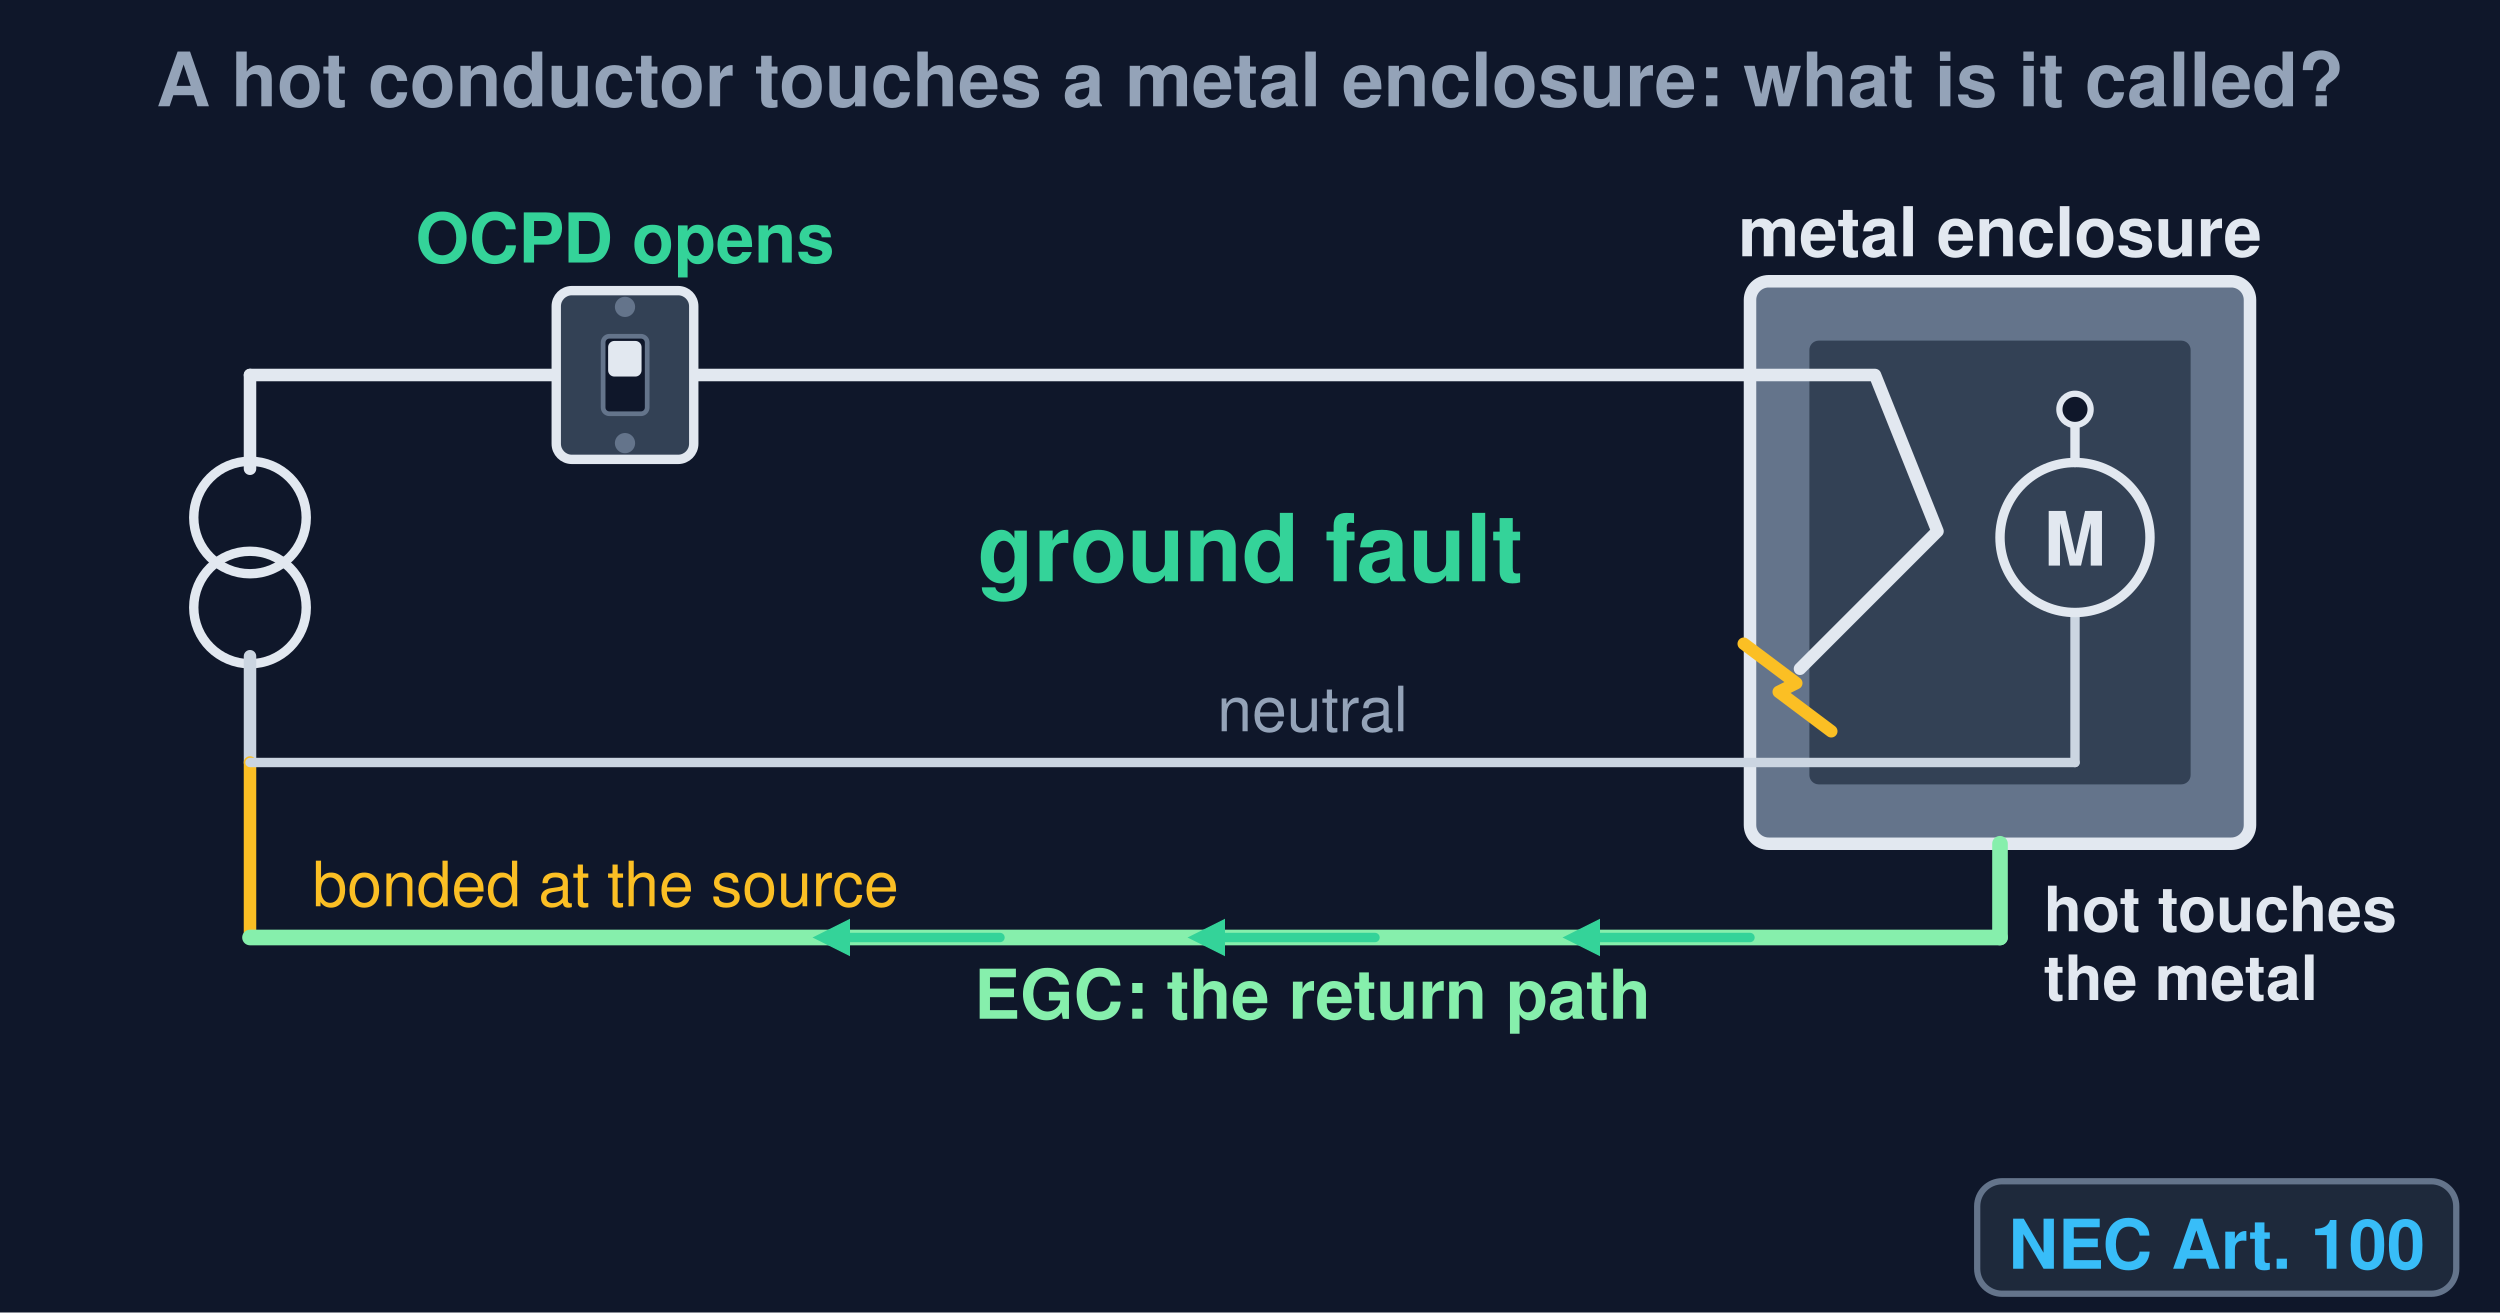
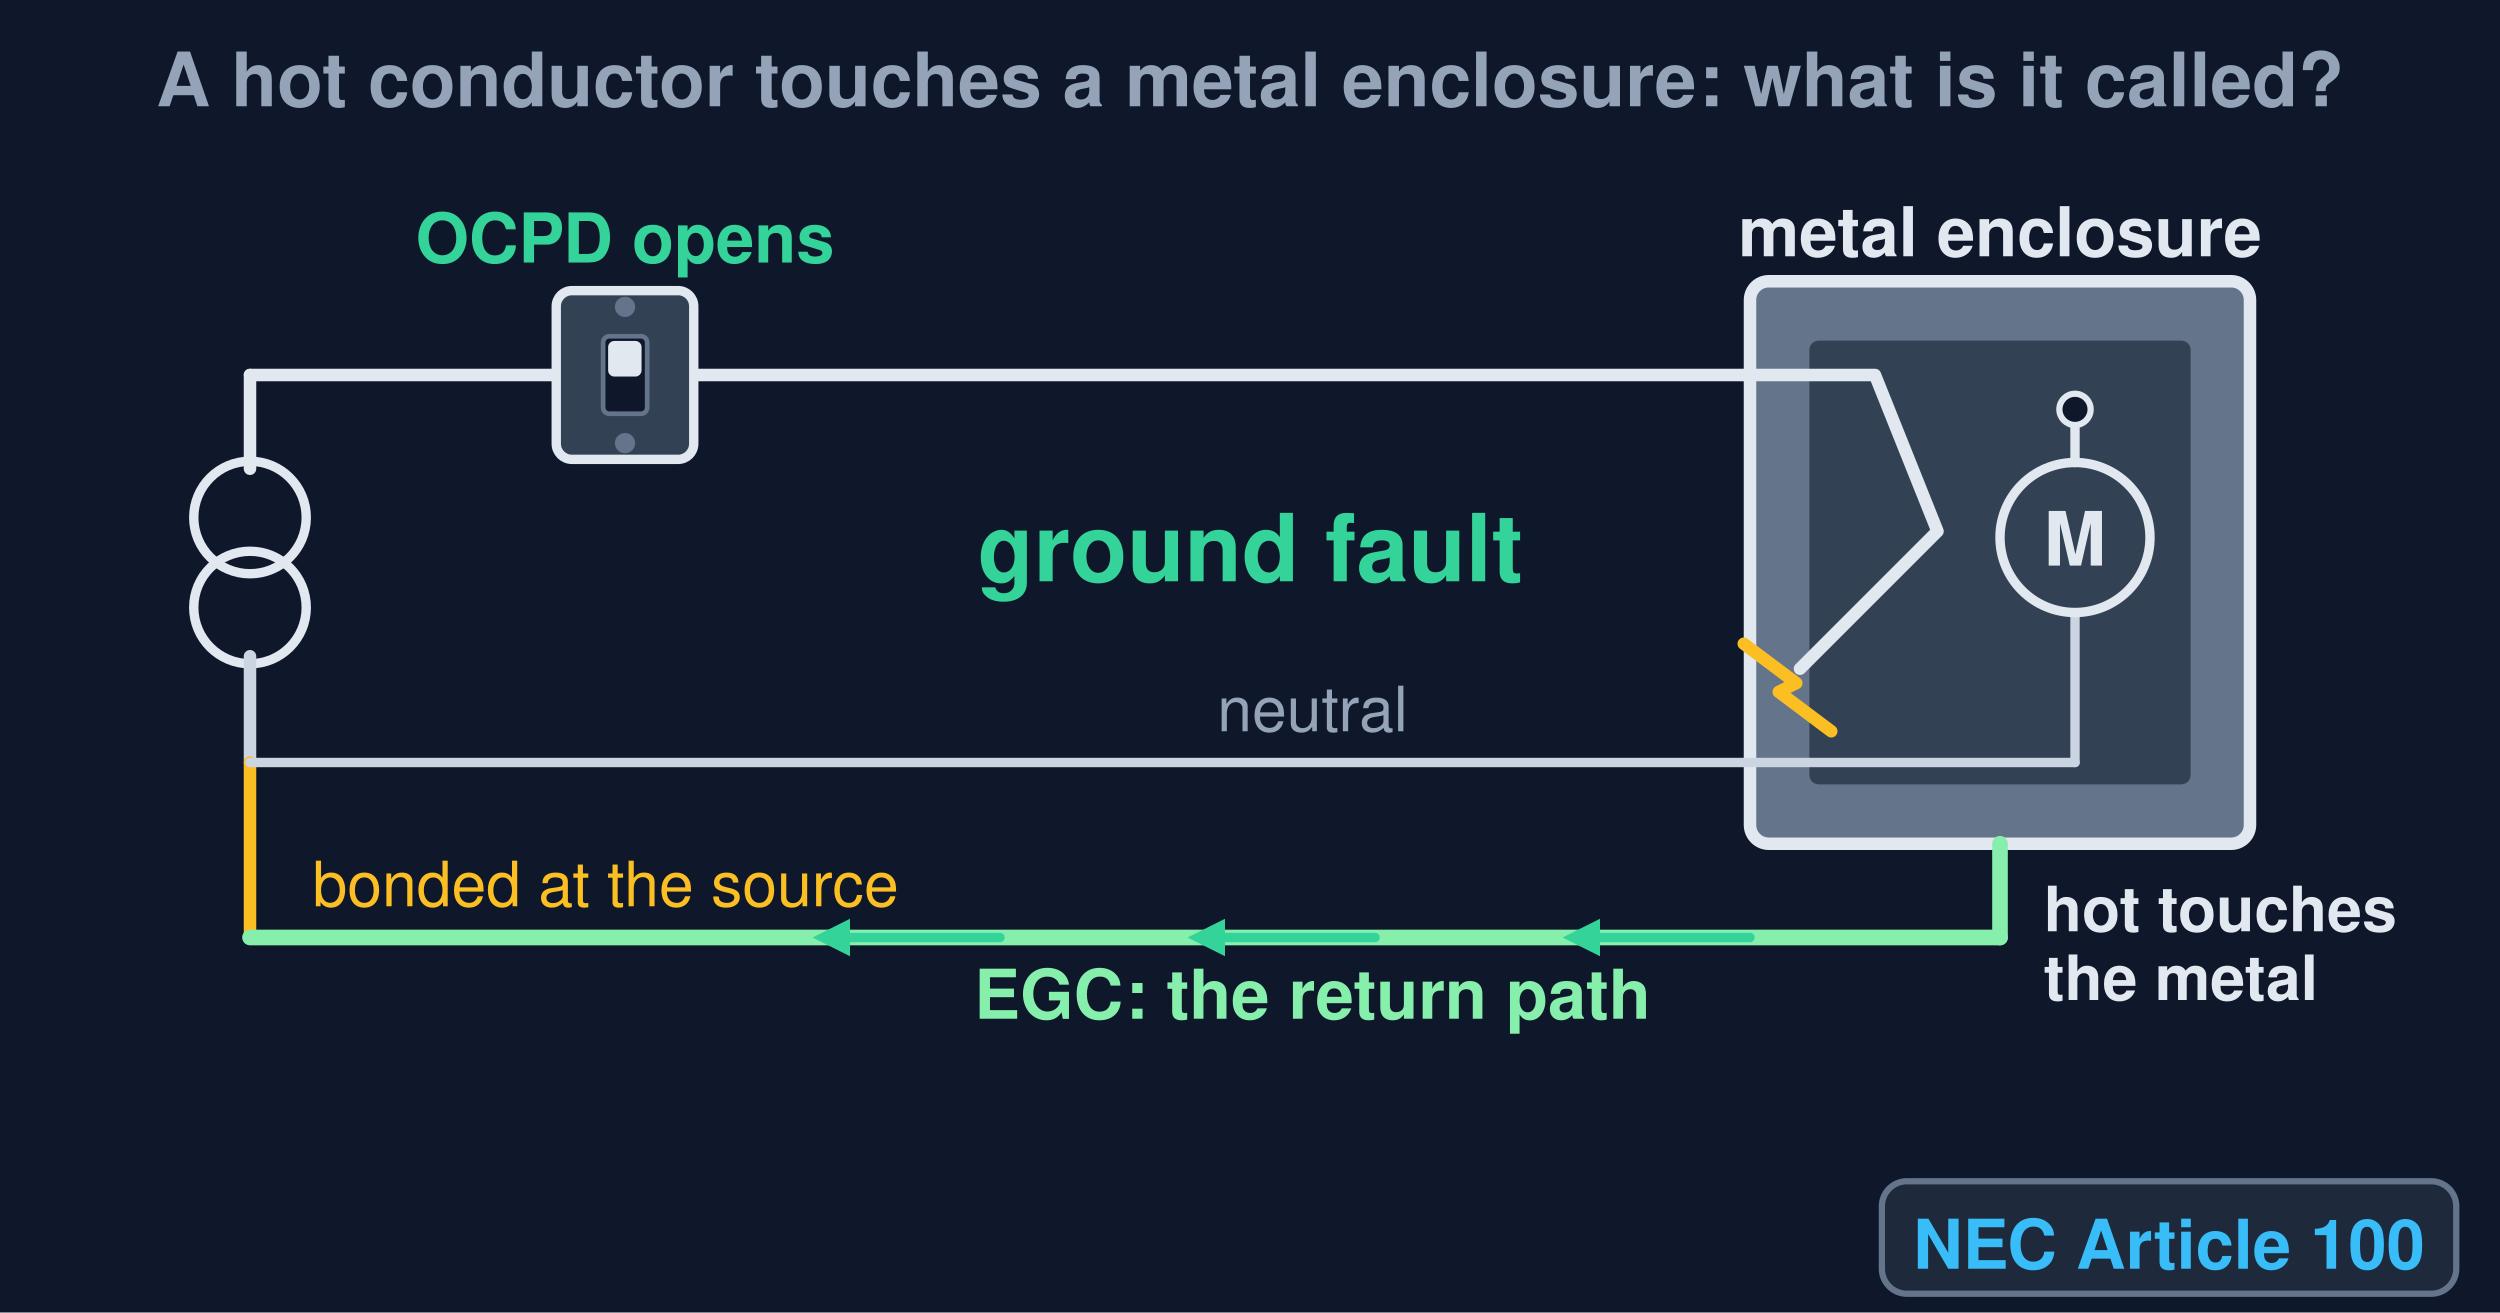
<svg xmlns="http://www.w3.org/2000/svg" width="800" height="420" viewBox="0 0 800 420">
  <rect x="0.0" y="0.0" width="800.0" height="420.0" rx="0" fill="#0f172a" fill-opacity="1.0" stroke="none" stroke-width="2" />
  <text x="400.0" y="34.0" font-family="Helvetica, Arial, sans-serif" font-size="24" font-weight="bold" fill="#94a3b8" text-anchor="middle">A hot conductor touches a metal enclosure: what is it called?</text>
  <circle cx="80.0" cy="165.6" r="18" fill="none" stroke="#e2e8f0" stroke-width="3" />
  <circle cx="80.0" cy="194.4" r="18" fill="none" stroke="#e2e8f0" stroke-width="3" />
  <line x1="80.0" y1="150.0" x2="80.0" y2="120.0" stroke="#e2e8f0" stroke-width="4" stroke-linecap="round" stroke-opacity="1.0" />
  <line x1="80.0" y1="120.0" x2="560.0" y2="120.0" stroke="#e2e8f0" stroke-width="4" stroke-linecap="round" stroke-opacity="1.0" />
  <rect x="178.0" y="93.0" width="44.0" height="54.0" rx="5" fill="#334155" fill-opacity="1.0" stroke="#e2e8f0" stroke-width="3" />
  <circle cx="200.0" cy="98.2" r="3.24" fill="#64748b" stroke="none" stroke-width="2" />
  <circle cx="200.0" cy="141.8" r="3.24" fill="#64748b" stroke="none" stroke-width="2" />
  <rect x="193.0" y="107.6" width="14.1" height="24.8" rx="2" fill="#0f172a" fill-opacity="1.0" stroke="#64748b" stroke-width="1.5" />
  <rect x="194.6" y="109.1" width="10.7" height="11.4" rx="2" fill="#e2e8f0" fill-opacity="1.0" stroke="none" stroke-width="2" />
  <text x="200.0" y="84.0" font-family="Helvetica, Arial, sans-serif" font-size="22" font-weight="bold" fill="#34d399" text-anchor="middle">OCPD opens</text>
  <line x1="80.0" y1="210.0" x2="80.0" y2="244.0" stroke="#cbd5e1" stroke-width="4" stroke-linecap="round" stroke-opacity="1.0" />
  <text x="420.0" y="234.0" font-family="Helvetica, Arial, sans-serif" font-size="20" fill="#94a3b8" text-anchor="middle">neutral</text>
  <line x1="80.0" y1="244.0" x2="80.0" y2="300.0" stroke="#fbbf24" stroke-width="4" stroke-linecap="round" stroke-opacity="1.0" />
  <line x1="80.0" y1="300.0" x2="640.0" y2="300.0" stroke="#86efac" stroke-width="5" stroke-linecap="round" stroke-opacity="1.0" />
  <text x="100.0" y="290.0" font-family="Helvetica, Arial, sans-serif" font-size="20" fill="#fbbf24" text-anchor="start">bonded at the source</text>
  <text x="420.0" y="326.0" font-family="Helvetica, Arial, sans-serif" font-size="22" font-weight="bold" fill="#86efac" text-anchor="middle">EGC: the return path</text>
  <line x1="560.0" y1="300.0" x2="507.2" y2="300.0" stroke="#34d399" stroke-width="3" stroke-linecap="round" stroke-opacity="1.0" />
  <polygon points="500.0,300.0 512.0,294.0 512.0,306.0" fill="#34d399" fill-opacity="1.0" stroke="none" stroke-width="2" />
  <line x1="440.0" y1="300.0" x2="387.2" y2="300.0" stroke="#34d399" stroke-width="3" stroke-linecap="round" stroke-opacity="1.0" />
  <polygon points="380.0,300.0 392.0,294.0 392.0,306.0" fill="#34d399" fill-opacity="1.0" stroke="none" stroke-width="2" />
  <line x1="320.0" y1="300.0" x2="267.2" y2="300.0" stroke="#34d399" stroke-width="3" stroke-linecap="round" stroke-opacity="1.0" />
  <polygon points="260.0,300.0 272.0,294.0 272.0,306.0" fill="#34d399" fill-opacity="1.0" stroke="none" stroke-width="2" />
  <rect x="560.0" y="90.0" width="160.0" height="180.0" rx="6" fill="#64748b" fill-opacity="1.0" stroke="#e2e8f0" stroke-width="4" />
  <rect x="578.0" y="108.0" width="124.0" height="144.0" rx="4" fill="#334155" fill-opacity="1.0" stroke="#64748b" stroke-width="2" />
  <text x="640.0" y="82.0" font-family="Helvetica, Arial, sans-serif" font-size="22" font-weight="bold" fill="#e2e8f0" text-anchor="middle">metal enclosure</text>
  <line x1="80.0" y1="244.0" x2="664.0" y2="244.0" stroke="#cbd5e1" stroke-width="3" stroke-linecap="round" stroke-opacity="1.0" />
  <line x1="664.0" y1="244.0" x2="664.0" y2="196.0" stroke="#cbd5e1" stroke-width="3" stroke-linecap="round" stroke-opacity="1.0" />
  <circle cx="664.0" cy="172.0" r="24" fill="#334155" stroke="#e2e8f0" stroke-width="3" />
  <text x="664.0" y="181.0" font-family="Helvetica, Arial, sans-serif" font-size="24" font-weight="bold" fill="#e2e8f0" text-anchor="middle">M</text>
  <line x1="664.0" y1="148.0" x2="664.0" y2="136.0" stroke="#e2e8f0" stroke-width="3" stroke-linecap="round" stroke-opacity="1.0" />
  <circle cx="664.0" cy="131.0" r="5" fill="#0f172a" stroke="#e2e8f0" stroke-width="2" />
  <polyline points="560.0,120.0 600.0,120.0 620.0,170.0 576.0,214.0" fill="none" stroke="#e2e8f0" stroke-width="4" stroke-linecap="round" stroke-linejoin="round" />
  <polyline points="558.0,206.0 574.8,218.6 569.2,221.4 586.0,234.0" fill="none" stroke="#fbbf24" stroke-width="4" stroke-linecap="round" stroke-linejoin="round" />
  <line x1="640.0" y1="270.0" x2="640.0" y2="300.0" stroke="#86efac" stroke-width="5" stroke-linecap="round" stroke-opacity="1.0" />
  <text x="654.0" y="298.0" font-family="Helvetica, Arial, sans-serif" font-size="20" font-weight="bold" fill="#e2e8f0" text-anchor="start">hot touches</text>
  <text x="654.0" y="320.0" font-family="Helvetica, Arial, sans-serif" font-size="20" font-weight="bold" fill="#e2e8f0" text-anchor="start">the metal</text>
  <text x="400.0" y="186.0" font-family="Helvetica, Arial, sans-serif" font-size="30" font-weight="bold" fill="#34d399" text-anchor="middle">ground fault</text>
-   <rect x="632.7" y="378.0" width="153.3" height="36.0" rx="8" fill="#1e293b" fill-opacity="1.0" stroke="#64748b" stroke-width="2" />
-   <text x="642.7" y="406.0" font-family="Helvetica, Arial, sans-serif" font-size="22" font-weight="bold" fill="#38bdf8" text-anchor="start">NEC Art. 100</text>
+   <rect x="602.2" y="378.0" width="183.8" height="36.0" rx="8" fill="#1e293b" fill-opacity="1.0" stroke="#64748b" stroke-width="2" />
+   <text x="612.2" y="406.0" font-family="Helvetica, Arial, sans-serif" font-size="22" font-weight="bold" fill="#38bdf8" text-anchor="start">NEC Article 100</text>
</svg>
